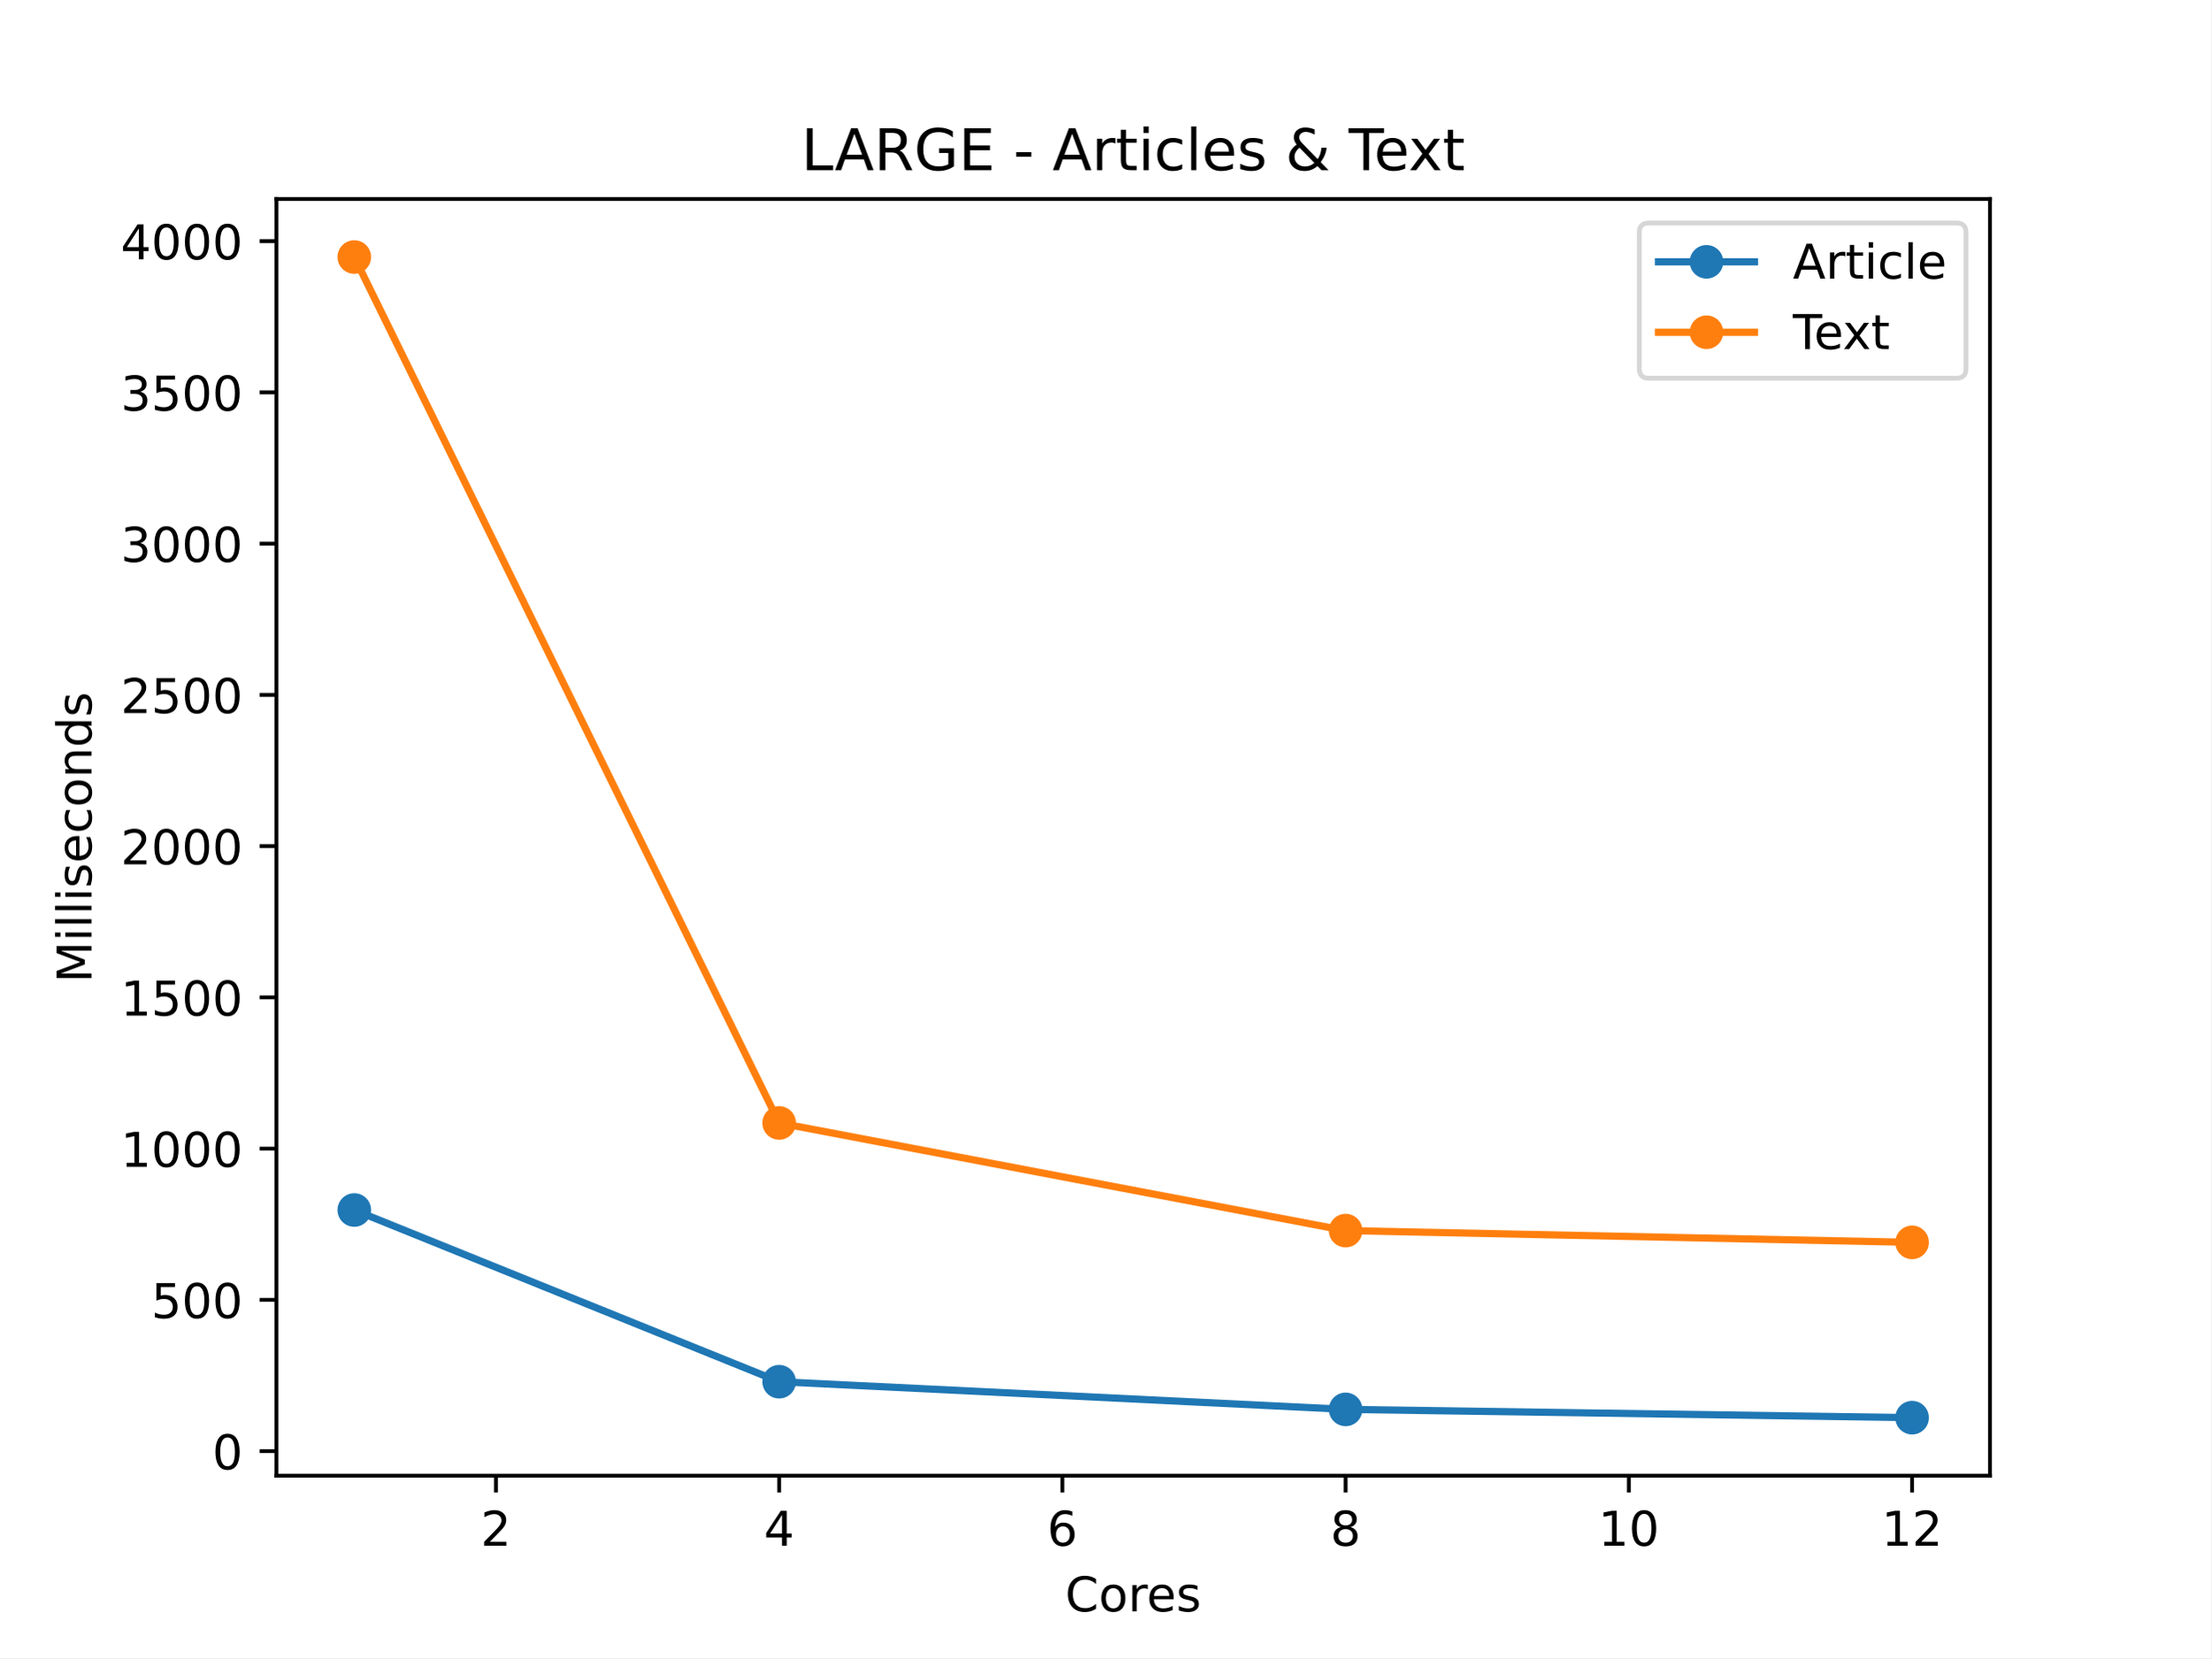
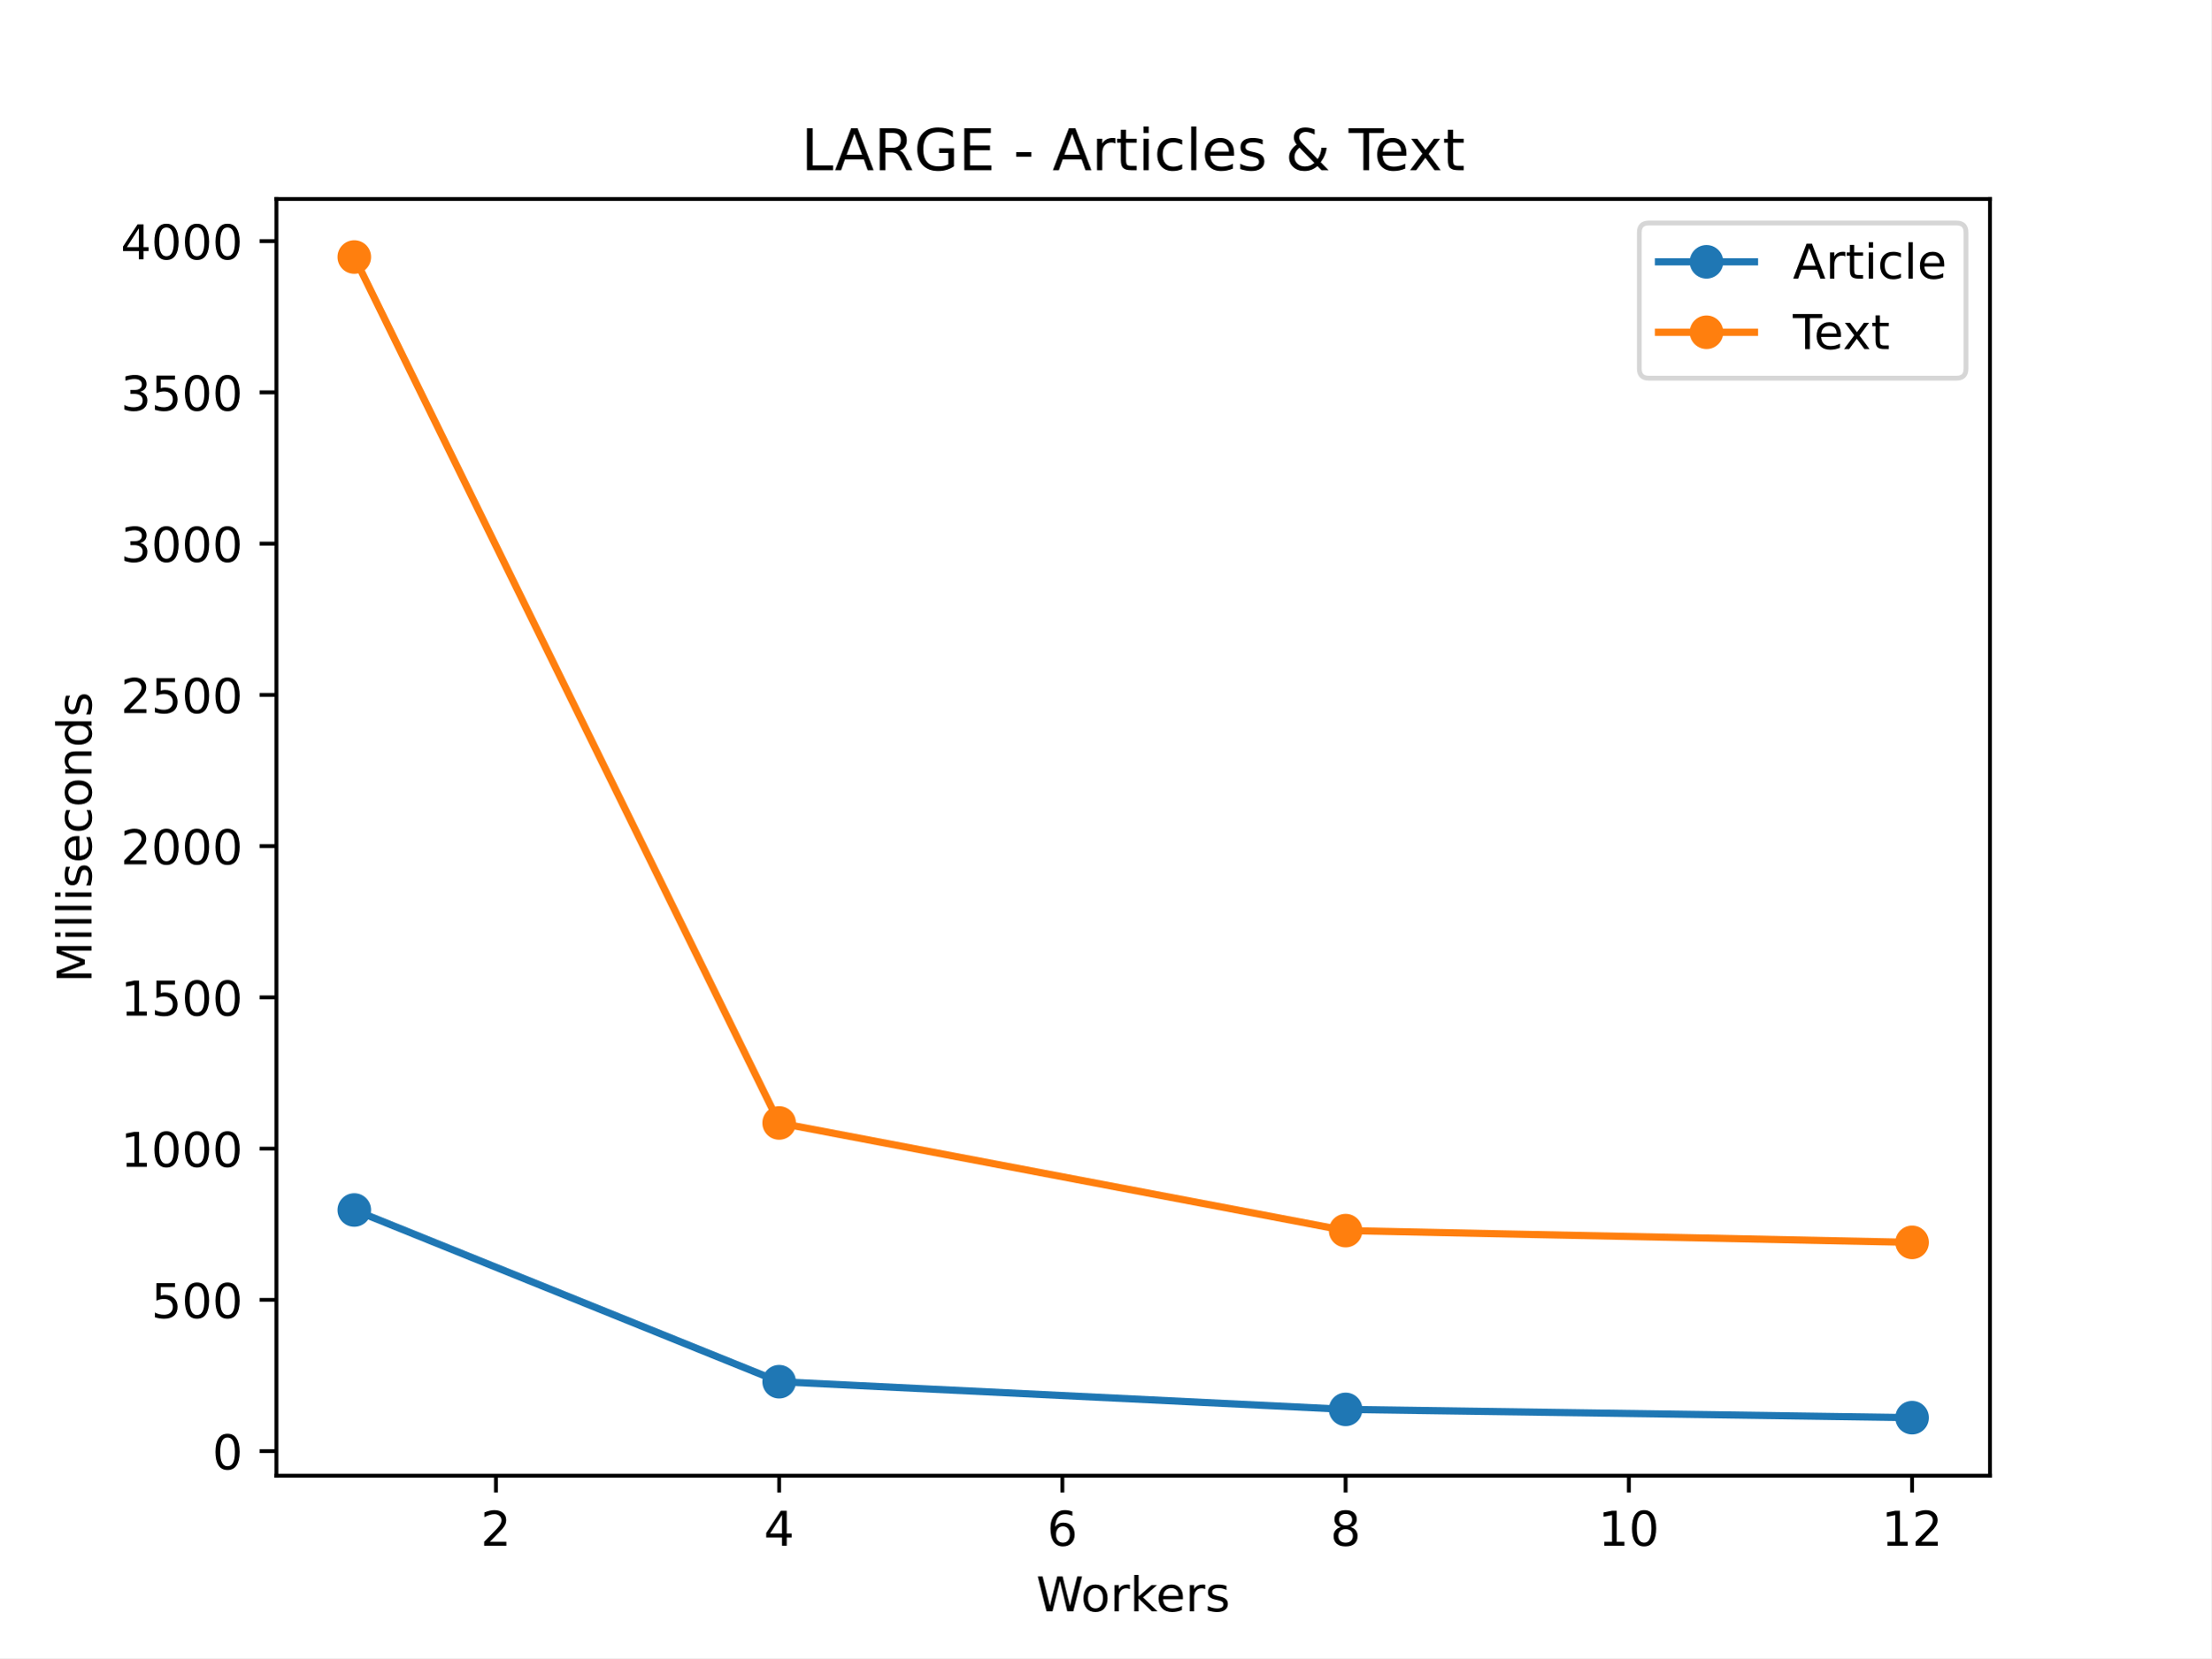
<svg xmlns="http://www.w3.org/2000/svg" xmlns:xlink="http://www.w3.org/1999/xlink" width="460.8pt" height="345.6pt" viewBox="0 0 460.8 345.6" version="1.1">
  <defs>
    <style type="text/css">*{stroke-linejoin: round; stroke-linecap: butt}</style>
  </defs>
  <g id="figure_1">
    <g id="patch_1">
      <path d="M 0 345.6  L 460.8 345.6  L 460.8 0  L 0 0  z " style="fill: #ffffff" />
    </g>
    <g id="axes_1">
      <g id="patch_2">
        <path d="M 57.6 307.584  L 414.72 307.584  L 414.72 41.472  L 57.6 41.472  z " style="fill: #ffffff" />
      </g>
      <g id="matplotlib.axis_1">
        <g id="xtick_1">
          <g id="line2d_1">
            <defs>
-               <path id="m7a5f3b6f02" d="M 0 0  L 0 3.5  " style="stroke: #000000; stroke-width: 0.8" />
+               <path id="ma1a92fdb44" d="M 0 0  L 0 3.5  " style="stroke: #000000; stroke-width: 0.8" />
            </defs>
            <g>
-               <use xlink:href="#m7a5f3b6f02" x="103.347" y="307.584" style="stroke: #000000; stroke-width: 0.8" />
+               <use xlink:href="#ma1a92fdb44" x="103.347" y="307.584" style="stroke: #000000; stroke-width: 0.8" />
            </g>
          </g>
          <g id="text_1">
            <g transform="translate(100.1655 322.1824) scale(0.1 -0.1)">
              <defs>
                <path id="DejaVuSans-32" d="M 1228 531  L 3431 531  L 3431 0  L 469 0  L 469 531  Q 828 903 1448 1529  Q 2069 2156 2228 2338  Q 2531 2678 2651 2914  Q 2772 3150 2772 3378  Q 2772 3750 2511 3984  Q 2250 4219 1831 4219  Q 1534 4219 1204 4116  Q 875 4013 500 3803  L 500 4441  Q 881 4594 1212 4672  Q 1544 4750 1819 4750  Q 2544 4750 2975 4387  Q 3406 4025 3406 3419  Q 3406 3131 3298 2873  Q 3191 2616 2906 2266  Q 2828 2175 2409 1742  Q 1991 1309 1228 531  z " transform="scale(0.015625)" />
              </defs>
              <use xlink:href="#DejaVuSans-32" />
            </g>
          </g>
        </g>
        <g id="xtick_2">
          <g id="line2d_2">
            <g>
-               <use xlink:href="#m7a5f3b6f02" x="162.375" y="307.584" style="stroke: #000000; stroke-width: 0.8" />
+               <use xlink:href="#ma1a92fdb44" x="162.375" y="307.584" style="stroke: #000000; stroke-width: 0.8" />
            </g>
          </g>
          <g id="text_2">
            <g transform="translate(159.1936 322.1824) scale(0.1 -0.1)">
              <defs>
                <path id="DejaVuSans-34" d="M 2419 4116  L 825 1625  L 2419 1625  L 2419 4116  z M 2253 4666  L 3047 4666  L 3047 1625  L 3713 1625  L 3713 1100  L 3047 1100  L 3047 0  L 2419 0  L 2419 1100  L 313 1100  L 313 1709  L 2253 4666  z " transform="scale(0.015625)" />
              </defs>
              <use xlink:href="#DejaVuSans-34" />
            </g>
          </g>
        </g>
        <g id="xtick_3">
          <g id="line2d_3">
            <g>
-               <use xlink:href="#m7a5f3b6f02" x="221.403" y="307.584" style="stroke: #000000; stroke-width: 0.8" />
+               <use xlink:href="#ma1a92fdb44" x="221.403" y="307.584" style="stroke: #000000; stroke-width: 0.8" />
            </g>
          </g>
          <g id="text_3">
            <g transform="translate(218.2217 322.1824) scale(0.1 -0.1)">
              <defs>
                <path id="DejaVuSans-36" d="M 2113 2584  Q 1688 2584 1439 2293  Q 1191 2003 1191 1497  Q 1191 994 1439 701  Q 1688 409 2113 409  Q 2538 409 2786 701  Q 3034 994 3034 1497  Q 3034 2003 2786 2293  Q 2538 2584 2113 2584  z M 3366 4563  L 3366 3988  Q 3128 4100 2886 4159  Q 2644 4219 2406 4219  Q 1781 4219 1451 3797  Q 1122 3375 1075 2522  Q 1259 2794 1537 2939  Q 1816 3084 2150 3084  Q 2853 3084 3261 2657  Q 3669 2231 3669 1497  Q 3669 778 3244 343  Q 2819 -91 2113 -91  Q 1303 -91 875 529  Q 447 1150 447 2328  Q 447 3434 972 4092  Q 1497 4750 2381 4750  Q 2619 4750 2861 4703  Q 3103 4656 3366 4563  z " transform="scale(0.015625)" />
              </defs>
              <use xlink:href="#DejaVuSans-36" />
            </g>
          </g>
        </g>
        <g id="xtick_4">
          <g id="line2d_4">
            <g>
-               <use xlink:href="#m7a5f3b6f02" x="280.431" y="307.584" style="stroke: #000000; stroke-width: 0.8" />
+               <use xlink:href="#ma1a92fdb44" x="280.431" y="307.584" style="stroke: #000000; stroke-width: 0.8" />
            </g>
          </g>
          <g id="text_4">
            <g transform="translate(277.2498 322.1824) scale(0.1 -0.1)">
              <defs>
                <path id="DejaVuSans-38" d="M 2034 2216  Q 1584 2216 1326 1975  Q 1069 1734 1069 1313  Q 1069 891 1326 650  Q 1584 409 2034 409  Q 2484 409 2743 651  Q 3003 894 3003 1313  Q 3003 1734 2745 1975  Q 2488 2216 2034 2216  z M 1403 2484  Q 997 2584 770 2862  Q 544 3141 544 3541  Q 544 4100 942 4425  Q 1341 4750 2034 4750  Q 2731 4750 3128 4425  Q 3525 4100 3525 3541  Q 3525 3141 3298 2862  Q 3072 2584 2669 2484  Q 3125 2378 3379 2068  Q 3634 1759 3634 1313  Q 3634 634 3220 271  Q 2806 -91 2034 -91  Q 1263 -91 848 271  Q 434 634 434 1313  Q 434 1759 690 2068  Q 947 2378 1403 2484  z M 1172 3481  Q 1172 3119 1398 2916  Q 1625 2713 2034 2713  Q 2441 2713 2670 2916  Q 2900 3119 2900 3481  Q 2900 3844 2670 4047  Q 2441 4250 2034 4250  Q 1625 4250 1398 4047  Q 1172 3844 1172 3481  z " transform="scale(0.015625)" />
              </defs>
              <use xlink:href="#DejaVuSans-38" />
            </g>
          </g>
        </g>
        <g id="xtick_5">
          <g id="line2d_5">
            <g>
-               <use xlink:href="#m7a5f3b6f02" x="339.459" y="307.584" style="stroke: #000000; stroke-width: 0.8" />
+               <use xlink:href="#ma1a92fdb44" x="339.459" y="307.584" style="stroke: #000000; stroke-width: 0.8" />
            </g>
          </g>
          <g id="text_5">
            <g transform="translate(333.0967 322.1824) scale(0.1 -0.1)">
              <defs>
                <path id="DejaVuSans-31" d="M 794 531  L 1825 531  L 1825 4091  L 703 3866  L 703 4441  L 1819 4666  L 2450 4666  L 2450 531  L 3481 531  L 3481 0  L 794 0  L 794 531  z " transform="scale(0.015625)" />
                <path id="DejaVuSans-30" d="M 2034 4250  Q 1547 4250 1301 3770  Q 1056 3291 1056 2328  Q 1056 1369 1301 889  Q 1547 409 2034 409  Q 2525 409 2770 889  Q 3016 1369 3016 2328  Q 3016 3291 2770 3770  Q 2525 4250 2034 4250  z M 2034 4750  Q 2819 4750 3233 4129  Q 3647 3509 3647 2328  Q 3647 1150 3233 529  Q 2819 -91 2034 -91  Q 1250 -91 836 529  Q 422 1150 422 2328  Q 422 3509 836 4129  Q 1250 4750 2034 4750  z " transform="scale(0.015625)" />
              </defs>
              <use xlink:href="#DejaVuSans-31" />
              <use xlink:href="#DejaVuSans-30" x="63.623" />
            </g>
          </g>
        </g>
        <g id="xtick_6">
          <g id="line2d_6">
            <g>
-               <use xlink:href="#m7a5f3b6f02" x="398.487" y="307.584" style="stroke: #000000; stroke-width: 0.8" />
+               <use xlink:href="#ma1a92fdb44" x="398.487" y="307.584" style="stroke: #000000; stroke-width: 0.8" />
            </g>
          </g>
          <g id="text_6">
            <g transform="translate(392.1248 322.1824) scale(0.1 -0.1)">
              <use xlink:href="#DejaVuSans-31" />
              <use xlink:href="#DejaVuSans-32" x="63.623" />
            </g>
          </g>
        </g>
        <g id="text_7">
-           <g transform="translate(221.985 335.8606) scale(0.1 -0.1)">
+           <g transform="translate(215.9444 335.8606) scale(0.1 -0.1)">
            <defs>
-               <path id="DejaVuSans-43" d="M 4122 4306  L 4122 3641  Q 3803 3938 3442 4084  Q 3081 4231 2675 4231  Q 1875 4231 1450 3742  Q 1025 3253 1025 2328  Q 1025 1406 1450 917  Q 1875 428 2675 428  Q 3081 428 3442 575  Q 3803 722 4122 1019  L 4122 359  Q 3791 134 3420 21  Q 3050 -91 2638 -91  Q 1578 -91 968 557  Q 359 1206 359 2328  Q 359 3453 968 4101  Q 1578 4750 2638 4750  Q 3056 4750 3426 4639  Q 3797 4528 4122 4306  z " transform="scale(0.015625)" />
+               <path id="DejaVuSans-57" d="M 213 4666  L 850 4666  L 1831 722  L 2809 4666  L 3519 4666  L 4500 722  L 5478 4666  L 6119 4666  L 4947 0  L 4153 0  L 3169 4050  L 2175 0  L 1381 0  L 213 4666  z " transform="scale(0.015625)" />
              <path id="DejaVuSans-6f" d="M 1959 3097  Q 1497 3097 1228 2736  Q 959 2375 959 1747  Q 959 1119 1226 758  Q 1494 397 1959 397  Q 2419 397 2687 759  Q 2956 1122 2956 1747  Q 2956 2369 2687 2733  Q 2419 3097 1959 3097  z M 1959 3584  Q 2709 3584 3137 3096  Q 3566 2609 3566 1747  Q 3566 888 3137 398  Q 2709 -91 1959 -91  Q 1206 -91 779 398  Q 353 888 353 1747  Q 353 2609 779 3096  Q 1206 3584 1959 3584  z " transform="scale(0.015625)" />
              <path id="DejaVuSans-72" d="M 2631 2963  Q 2534 3019 2420 3045  Q 2306 3072 2169 3072  Q 1681 3072 1420 2755  Q 1159 2438 1159 1844  L 1159 0  L 581 0  L 581 3500  L 1159 3500  L 1159 2956  Q 1341 3275 1631 3429  Q 1922 3584 2338 3584  Q 2397 3584 2469 3576  Q 2541 3569 2628 3553  L 2631 2963  z " transform="scale(0.015625)" />
+               <path id="DejaVuSans-6b" d="M 581 4863  L 1159 4863  L 1159 1991  L 2875 3500  L 3609 3500  L 1753 1863  L 3688 0  L 2938 0  L 1159 1709  L 1159 0  L 581 0  L 581 4863  z " transform="scale(0.015625)" />
              <path id="DejaVuSans-65" d="M 3597 1894  L 3597 1613  L 953 1613  Q 991 1019 1311 708  Q 1631 397 2203 397  Q 2534 397 2845 478  Q 3156 559 3463 722  L 3463 178  Q 3153 47 2828 -22  Q 2503 -91 2169 -91  Q 1331 -91 842 396  Q 353 884 353 1716  Q 353 2575 817 3079  Q 1281 3584 2069 3584  Q 2775 3584 3186 3129  Q 3597 2675 3597 1894  z M 3022 2063  Q 3016 2534 2758 2815  Q 2500 3097 2075 3097  Q 1594 3097 1305 2825  Q 1016 2553 972 2059  L 3022 2063  z " transform="scale(0.015625)" />
              <path id="DejaVuSans-73" d="M 2834 3397  L 2834 2853  Q 2591 2978 2328 3040  Q 2066 3103 1784 3103  Q 1356 3103 1142 2972  Q 928 2841 928 2578  Q 928 2378 1081 2264  Q 1234 2150 1697 2047  L 1894 2003  Q 2506 1872 2764 1633  Q 3022 1394 3022 966  Q 3022 478 2636 193  Q 2250 -91 1575 -91  Q 1294 -91 989 -36  Q 684 19 347 128  L 347 722  Q 666 556 975 473  Q 1284 391 1588 391  Q 1994 391 2212 530  Q 2431 669 2431 922  Q 2431 1156 2273 1281  Q 2116 1406 1581 1522  L 1381 1569  Q 847 1681 609 1914  Q 372 2147 372 2553  Q 372 3047 722 3315  Q 1072 3584 1716 3584  Q 2034 3584 2315 3537  Q 2597 3491 2834 3397  z " transform="scale(0.015625)" />
            </defs>
-             <use xlink:href="#DejaVuSans-43" />
-             <use xlink:href="#DejaVuSans-6f" x="69.824" />
-             <use xlink:href="#DejaVuSans-72" x="131.006" />
-             <use xlink:href="#DejaVuSans-65" x="169.869" />
-             <use xlink:href="#DejaVuSans-73" x="231.393" />
+             <use xlink:href="#DejaVuSans-57" />
+             <use xlink:href="#DejaVuSans-6f" x="93.002" />
+             <use xlink:href="#DejaVuSans-72" x="154.184" />
+             <use xlink:href="#DejaVuSans-6b" x="195.297" />
+             <use xlink:href="#DejaVuSans-65" x="249.582" />
+             <use xlink:href="#DejaVuSans-72" x="311.105" />
+             <use xlink:href="#DejaVuSans-73" x="352.219" />
          </g>
        </g>
      </g>
      <g id="matplotlib.axis_2">
        <g id="ytick_1">
          <g id="line2d_7">
            <defs>
-               <path id="mc2d689f8b4" d="M 0 0  L -3.5 0  " style="stroke: #000000; stroke-width: 0.8" />
+               <path id="m1e7b67ef98" d="M 0 0  L -3.5 0  " style="stroke: #000000; stroke-width: 0.8" />
            </defs>
            <g>
-               <use xlink:href="#mc2d689f8b4" x="57.6" y="302.463" style="stroke: #000000; stroke-width: 0.8" />
+               <use xlink:href="#m1e7b67ef98" x="57.6" y="302.463" style="stroke: #000000; stroke-width: 0.8" />
            </g>
          </g>
          <g id="text_8">
            <g transform="translate(44.2375 306.2624) scale(0.1 -0.1)">
              <use xlink:href="#DejaVuSans-30" />
            </g>
          </g>
        </g>
        <g id="ytick_2">
          <g id="line2d_8">
            <g>
-               <use xlink:href="#mc2d689f8b4" x="57.6" y="270.936" style="stroke: #000000; stroke-width: 0.8" />
+               <use xlink:href="#m1e7b67ef98" x="57.6" y="270.936" style="stroke: #000000; stroke-width: 0.8" />
            </g>
          </g>
          <g id="text_9">
            <g transform="translate(31.5125 274.7354) scale(0.1 -0.1)">
              <defs>
                <path id="DejaVuSans-35" d="M 691 4666  L 3169 4666  L 3169 4134  L 1269 4134  L 1269 2991  Q 1406 3038 1543 3061  Q 1681 3084 1819 3084  Q 2600 3084 3056 2656  Q 3513 2228 3513 1497  Q 3513 744 3044 326  Q 2575 -91 1722 -91  Q 1428 -91 1123 -41  Q 819 9 494 109  L 494 744  Q 775 591 1075 516  Q 1375 441 1709 441  Q 2250 441 2565 725  Q 2881 1009 2881 1497  Q 2881 1984 2565 2268  Q 2250 2553 1709 2553  Q 1456 2553 1204 2497  Q 953 2441 691 2322  L 691 4666  z " transform="scale(0.015625)" />
              </defs>
              <use xlink:href="#DejaVuSans-35" />
              <use xlink:href="#DejaVuSans-30" x="63.623" />
              <use xlink:href="#DejaVuSans-30" x="127.246" />
            </g>
          </g>
        </g>
        <g id="ytick_3">
          <g id="line2d_9">
            <g>
-               <use xlink:href="#mc2d689f8b4" x="57.6" y="239.409" style="stroke: #000000; stroke-width: 0.8" />
+               <use xlink:href="#m1e7b67ef98" x="57.6" y="239.409" style="stroke: #000000; stroke-width: 0.8" />
            </g>
          </g>
          <g id="text_10">
            <g transform="translate(25.15 243.2084) scale(0.1 -0.1)">
              <use xlink:href="#DejaVuSans-31" />
              <use xlink:href="#DejaVuSans-30" x="63.623" />
              <use xlink:href="#DejaVuSans-30" x="127.246" />
              <use xlink:href="#DejaVuSans-30" x="190.869" />
            </g>
          </g>
        </g>
        <g id="ytick_4">
          <g id="line2d_10">
            <g>
-               <use xlink:href="#mc2d689f8b4" x="57.6" y="207.882" style="stroke: #000000; stroke-width: 0.8" />
+               <use xlink:href="#m1e7b67ef98" x="57.6" y="207.882" style="stroke: #000000; stroke-width: 0.8" />
            </g>
          </g>
          <g id="text_11">
            <g transform="translate(25.15 211.6813) scale(0.1 -0.1)">
              <use xlink:href="#DejaVuSans-31" />
              <use xlink:href="#DejaVuSans-35" x="63.623" />
              <use xlink:href="#DejaVuSans-30" x="127.246" />
              <use xlink:href="#DejaVuSans-30" x="190.869" />
            </g>
          </g>
        </g>
        <g id="ytick_5">
          <g id="line2d_11">
            <g>
-               <use xlink:href="#mc2d689f8b4" x="57.6" y="176.355" style="stroke: #000000; stroke-width: 0.8" />
+               <use xlink:href="#m1e7b67ef98" x="57.6" y="176.355" style="stroke: #000000; stroke-width: 0.8" />
            </g>
          </g>
          <g id="text_12">
            <g transform="translate(25.15 180.1543) scale(0.1 -0.1)">
              <use xlink:href="#DejaVuSans-32" />
              <use xlink:href="#DejaVuSans-30" x="63.623" />
              <use xlink:href="#DejaVuSans-30" x="127.246" />
              <use xlink:href="#DejaVuSans-30" x="190.869" />
            </g>
          </g>
        </g>
        <g id="ytick_6">
          <g id="line2d_12">
            <g>
-               <use xlink:href="#mc2d689f8b4" x="57.6" y="144.828" style="stroke: #000000; stroke-width: 0.8" />
+               <use xlink:href="#m1e7b67ef98" x="57.6" y="144.828" style="stroke: #000000; stroke-width: 0.8" />
            </g>
          </g>
          <g id="text_13">
            <g transform="translate(25.15 148.6273) scale(0.1 -0.1)">
              <use xlink:href="#DejaVuSans-32" />
              <use xlink:href="#DejaVuSans-35" x="63.623" />
              <use xlink:href="#DejaVuSans-30" x="127.246" />
              <use xlink:href="#DejaVuSans-30" x="190.869" />
            </g>
          </g>
        </g>
        <g id="ytick_7">
          <g id="line2d_13">
            <g>
-               <use xlink:href="#mc2d689f8b4" x="57.6" y="113.301" style="stroke: #000000; stroke-width: 0.8" />
+               <use xlink:href="#m1e7b67ef98" x="57.6" y="113.301" style="stroke: #000000; stroke-width: 0.8" />
            </g>
          </g>
          <g id="text_14">
            <g transform="translate(25.15 117.1003) scale(0.1 -0.1)">
              <defs>
                <path id="DejaVuSans-33" d="M 2597 2516  Q 3050 2419 3304 2112  Q 3559 1806 3559 1356  Q 3559 666 3084 287  Q 2609 -91 1734 -91  Q 1441 -91 1130 -33  Q 819 25 488 141  L 488 750  Q 750 597 1062 519  Q 1375 441 1716 441  Q 2309 441 2620 675  Q 2931 909 2931 1356  Q 2931 1769 2642 2001  Q 2353 2234 1838 2234  L 1294 2234  L 1294 2753  L 1863 2753  Q 2328 2753 2575 2939  Q 2822 3125 2822 3475  Q 2822 3834 2567 4026  Q 2313 4219 1838 4219  Q 1578 4219 1281 4162  Q 984 4106 628 3988  L 628 4550  Q 988 4650 1302 4700  Q 1616 4750 1894 4750  Q 2613 4750 3031 4423  Q 3450 4097 3450 3541  Q 3450 3153 3228 2886  Q 3006 2619 2597 2516  z " transform="scale(0.015625)" />
              </defs>
              <use xlink:href="#DejaVuSans-33" />
              <use xlink:href="#DejaVuSans-30" x="63.623" />
              <use xlink:href="#DejaVuSans-30" x="127.246" />
              <use xlink:href="#DejaVuSans-30" x="190.869" />
            </g>
          </g>
        </g>
        <g id="ytick_8">
          <g id="line2d_14">
            <g>
-               <use xlink:href="#mc2d689f8b4" x="57.6" y="81.774" style="stroke: #000000; stroke-width: 0.8" />
+               <use xlink:href="#m1e7b67ef98" x="57.6" y="81.774" style="stroke: #000000; stroke-width: 0.8" />
            </g>
          </g>
          <g id="text_15">
            <g transform="translate(25.15 85.57331) scale(0.1 -0.1)">
              <use xlink:href="#DejaVuSans-33" />
              <use xlink:href="#DejaVuSans-35" x="63.623" />
              <use xlink:href="#DejaVuSans-30" x="127.246" />
              <use xlink:href="#DejaVuSans-30" x="190.869" />
            </g>
          </g>
        </g>
        <g id="ytick_9">
          <g id="line2d_15">
            <g>
-               <use xlink:href="#mc2d689f8b4" x="57.6" y="50.247" style="stroke: #000000; stroke-width: 0.8" />
+               <use xlink:href="#m1e7b67ef98" x="57.6" y="50.247" style="stroke: #000000; stroke-width: 0.8" />
            </g>
          </g>
          <g id="text_16">
            <g transform="translate(25.15 54.0463) scale(0.1 -0.1)">
              <use xlink:href="#DejaVuSans-34" />
              <use xlink:href="#DejaVuSans-30" x="63.623" />
              <use xlink:href="#DejaVuSans-30" x="127.246" />
              <use xlink:href="#DejaVuSans-30" x="190.869" />
            </g>
          </g>
        </g>
        <g id="text_17">
          <g transform="translate(19.07031 204.8358) rotate(-90) scale(0.1 -0.1)">
            <defs>
              <path id="DejaVuSans-4d" d="M 628 4666  L 1569 4666  L 2759 1491  L 3956 4666  L 4897 4666  L 4897 0  L 4281 0  L 4281 4097  L 3078 897  L 2444 897  L 1241 4097  L 1241 0  L 628 0  L 628 4666  z " transform="scale(0.015625)" />
              <path id="DejaVuSans-69" d="M 603 3500  L 1178 3500  L 1178 0  L 603 0  L 603 3500  z M 603 4863  L 1178 4863  L 1178 4134  L 603 4134  L 603 4863  z " transform="scale(0.015625)" />
              <path id="DejaVuSans-6c" d="M 603 4863  L 1178 4863  L 1178 0  L 603 0  L 603 4863  z " transform="scale(0.015625)" />
              <path id="DejaVuSans-63" d="M 3122 3366  L 3122 2828  Q 2878 2963 2633 3030  Q 2388 3097 2138 3097  Q 1578 3097 1268 2742  Q 959 2388 959 1747  Q 959 1106 1268 751  Q 1578 397 2138 397  Q 2388 397 2633 464  Q 2878 531 3122 666  L 3122 134  Q 2881 22 2623 -34  Q 2366 -91 2075 -91  Q 1284 -91 818 406  Q 353 903 353 1747  Q 353 2603 823 3093  Q 1294 3584 2113 3584  Q 2378 3584 2631 3529  Q 2884 3475 3122 3366  z " transform="scale(0.015625)" />
              <path id="DejaVuSans-6e" d="M 3513 2113  L 3513 0  L 2938 0  L 2938 2094  Q 2938 2591 2744 2837  Q 2550 3084 2163 3084  Q 1697 3084 1428 2787  Q 1159 2491 1159 1978  L 1159 0  L 581 0  L 581 3500  L 1159 3500  L 1159 2956  Q 1366 3272 1645 3428  Q 1925 3584 2291 3584  Q 2894 3584 3203 3211  Q 3513 2838 3513 2113  z " transform="scale(0.015625)" />
              <path id="DejaVuSans-64" d="M 2906 2969  L 2906 4863  L 3481 4863  L 3481 0  L 2906 0  L 2906 525  Q 2725 213 2448 61  Q 2172 -91 1784 -91  Q 1150 -91 751 415  Q 353 922 353 1747  Q 353 2572 751 3078  Q 1150 3584 1784 3584  Q 2172 3584 2448 3432  Q 2725 3281 2906 2969  z M 947 1747  Q 947 1113 1208 752  Q 1469 391 1925 391  Q 2381 391 2643 752  Q 2906 1113 2906 1747  Q 2906 2381 2643 2742  Q 2381 3103 1925 3103  Q 1469 3103 1208 2742  Q 947 2381 947 1747  z " transform="scale(0.015625)" />
            </defs>
            <use xlink:href="#DejaVuSans-4d" />
            <use xlink:href="#DejaVuSans-69" x="86.279" />
            <use xlink:href="#DejaVuSans-6c" x="114.062" />
            <use xlink:href="#DejaVuSans-6c" x="141.846" />
            <use xlink:href="#DejaVuSans-69" x="169.629" />
            <use xlink:href="#DejaVuSans-73" x="197.412" />
            <use xlink:href="#DejaVuSans-65" x="249.512" />
            <use xlink:href="#DejaVuSans-63" x="311.035" />
            <use xlink:href="#DejaVuSans-6f" x="366.016" />
            <use xlink:href="#DejaVuSans-6e" x="427.197" />
            <use xlink:href="#DejaVuSans-64" x="490.576" />
            <use xlink:href="#DejaVuSans-73" x="554.053" />
          </g>
        </g>
      </g>
      <g id="line2d_16">
-         <path d="M 73.833 252.205  L 162.375 287.991  L 280.431 293.763  L 398.487 295.488  " clip-path="url(#p5e842ed926)" style="fill: none; stroke: #1f77b4; stroke-width: 1.5; stroke-linecap: square" />
+         <path d="M 73.833 252.205  L 162.375 287.991  L 280.431 293.763  L 398.487 295.488  " clip-path="url(#p64b57333a2)" style="fill: none; stroke: #1f77b4; stroke-width: 1.5; stroke-linecap: square" />
        <defs>
-           <path id="mf3c3d15186" d="M 0 3  C 0.796 3 1.559 2.684 2.121 2.121  C 2.684 1.559 3 0.796 3 0  C 3 -0.796 2.684 -1.559 2.121 -2.121  C 1.559 -2.684 0.796 -3 0 -3  C -0.796 -3 -1.559 -2.684 -2.121 -2.121  C -2.684 -1.559 -3 -0.796 -3 0  C -3 0.796 -2.684 1.559 -2.121 2.121  C -1.559 2.684 -0.796 3 0 3  z " style="stroke: #1f77b4" />
+           <path id="m2ca82e31da" d="M 0 3  C 0.796 3 1.559 2.684 2.121 2.121  C 2.684 1.559 3 0.796 3 0  C 3 -0.796 2.684 -1.559 2.121 -2.121  C 1.559 -2.684 0.796 -3 0 -3  C -0.796 -3 -1.559 -2.684 -2.121 -2.121  C -2.684 -1.559 -3 -0.796 -3 0  C -3 0.796 -2.684 1.559 -2.121 2.121  C -1.559 2.684 -0.796 3 0 3  z " style="stroke: #1f77b4" />
        </defs>
-         <g clip-path="url(#p5e842ed926)">
-           <use xlink:href="#mf3c3d15186" x="73.833" y="252.205" style="fill: #1f77b4; stroke: #1f77b4" />
-           <use xlink:href="#mf3c3d15186" x="162.375" y="287.991" style="fill: #1f77b4; stroke: #1f77b4" />
-           <use xlink:href="#mf3c3d15186" x="280.431" y="293.763" style="fill: #1f77b4; stroke: #1f77b4" />
-           <use xlink:href="#mf3c3d15186" x="398.487" y="295.488" style="fill: #1f77b4; stroke: #1f77b4" />
+         <g clip-path="url(#p64b57333a2)">
+           <use xlink:href="#m2ca82e31da" x="73.833" y="252.205" style="fill: #1f77b4; stroke: #1f77b4" />
+           <use xlink:href="#m2ca82e31da" x="162.375" y="287.991" style="fill: #1f77b4; stroke: #1f77b4" />
+           <use xlink:href="#m2ca82e31da" x="280.431" y="293.763" style="fill: #1f77b4; stroke: #1f77b4" />
+           <use xlink:href="#m2ca82e31da" x="398.487" y="295.488" style="fill: #1f77b4; stroke: #1f77b4" />
        </g>
      </g>
      <g id="line2d_17">
-         <path d="M 73.833 53.568  L 162.375 234.06  L 280.431 256.498  L 398.487 258.952  " clip-path="url(#p5e842ed926)" style="fill: none; stroke: #ff7f0e; stroke-width: 1.5; stroke-linecap: square" />
+         <path d="M 73.833 53.568  L 162.375 234.06  L 280.431 256.498  L 398.487 258.952  " clip-path="url(#p64b57333a2)" style="fill: none; stroke: #ff7f0e; stroke-width: 1.5; stroke-linecap: square" />
        <defs>
-           <path id="mca8b6f897f" d="M 0 3  C 0.796 3 1.559 2.684 2.121 2.121  C 2.684 1.559 3 0.796 3 0  C 3 -0.796 2.684 -1.559 2.121 -2.121  C 1.559 -2.684 0.796 -3 0 -3  C -0.796 -3 -1.559 -2.684 -2.121 -2.121  C -2.684 -1.559 -3 -0.796 -3 0  C -3 0.796 -2.684 1.559 -2.121 2.121  C -1.559 2.684 -0.796 3 0 3  z " style="stroke: #ff7f0e" />
+           <path id="m387f03eb4d" d="M 0 3  C 0.796 3 1.559 2.684 2.121 2.121  C 2.684 1.559 3 0.796 3 0  C 3 -0.796 2.684 -1.559 2.121 -2.121  C 1.559 -2.684 0.796 -3 0 -3  C -0.796 -3 -1.559 -2.684 -2.121 -2.121  C -2.684 -1.559 -3 -0.796 -3 0  C -3 0.796 -2.684 1.559 -2.121 2.121  C -1.559 2.684 -0.796 3 0 3  z " style="stroke: #ff7f0e" />
        </defs>
-         <g clip-path="url(#p5e842ed926)">
-           <use xlink:href="#mca8b6f897f" x="73.833" y="53.568" style="fill: #ff7f0e; stroke: #ff7f0e" />
-           <use xlink:href="#mca8b6f897f" x="162.375" y="234.06" style="fill: #ff7f0e; stroke: #ff7f0e" />
-           <use xlink:href="#mca8b6f897f" x="280.431" y="256.498" style="fill: #ff7f0e; stroke: #ff7f0e" />
-           <use xlink:href="#mca8b6f897f" x="398.487" y="258.952" style="fill: #ff7f0e; stroke: #ff7f0e" />
+         <g clip-path="url(#p64b57333a2)">
+           <use xlink:href="#m387f03eb4d" x="73.833" y="53.568" style="fill: #ff7f0e; stroke: #ff7f0e" />
+           <use xlink:href="#m387f03eb4d" x="162.375" y="234.06" style="fill: #ff7f0e; stroke: #ff7f0e" />
+           <use xlink:href="#m387f03eb4d" x="280.431" y="256.498" style="fill: #ff7f0e; stroke: #ff7f0e" />
+           <use xlink:href="#m387f03eb4d" x="398.487" y="258.952" style="fill: #ff7f0e; stroke: #ff7f0e" />
        </g>
      </g>
      <g id="patch_3">
        <path d="M 57.6 307.584  L 57.6 41.472  " style="fill: none; stroke: #000000; stroke-width: 0.8; stroke-linejoin: miter; stroke-linecap: square" />
      </g>
      <g id="patch_4">
        <path d="M 414.72 307.584  L 414.72 41.472  " style="fill: none; stroke: #000000; stroke-width: 0.8; stroke-linejoin: miter; stroke-linecap: square" />
      </g>
      <g id="patch_5">
        <path d="M 57.6 307.584  L 414.72 307.584  " style="fill: none; stroke: #000000; stroke-width: 0.8; stroke-linejoin: miter; stroke-linecap: square" />
      </g>
      <g id="patch_6">
        <path d="M 57.6 41.472  L 414.72 41.472  " style="fill: none; stroke: #000000; stroke-width: 0.8; stroke-linejoin: miter; stroke-linecap: square" />
      </g>
      <g id="text_18">
        <g transform="translate(166.9884 35.472) scale(0.12 -0.12)">
          <defs>
            <path id="DejaVuSans-4c" d="M 628 4666  L 1259 4666  L 1259 531  L 3531 531  L 3531 0  L 628 0  L 628 4666  z " transform="scale(0.015625)" />
            <path id="DejaVuSans-41" d="M 2188 4044  L 1331 1722  L 3047 1722  L 2188 4044  z M 1831 4666  L 2547 4666  L 4325 0  L 3669 0  L 3244 1197  L 1141 1197  L 716 0  L 50 0  L 1831 4666  z " transform="scale(0.015625)" />
            <path id="DejaVuSans-52" d="M 2841 2188  Q 3044 2119 3236 1894  Q 3428 1669 3622 1275  L 4263 0  L 3584 0  L 2988 1197  Q 2756 1666 2539 1819  Q 2322 1972 1947 1972  L 1259 1972  L 1259 0  L 628 0  L 628 4666  L 2053 4666  Q 2853 4666 3247 4331  Q 3641 3997 3641 3322  Q 3641 2881 3436 2590  Q 3231 2300 2841 2188  z M 1259 4147  L 1259 2491  L 2053 2491  Q 2509 2491 2742 2702  Q 2975 2913 2975 3322  Q 2975 3731 2742 3939  Q 2509 4147 2053 4147  L 1259 4147  z " transform="scale(0.015625)" />
            <path id="DejaVuSans-47" d="M 3809 666  L 3809 1919  L 2778 1919  L 2778 2438  L 4434 2438  L 4434 434  Q 4069 175 3628 42  Q 3188 -91 2688 -91  Q 1594 -91 976 548  Q 359 1188 359 2328  Q 359 3472 976 4111  Q 1594 4750 2688 4750  Q 3144 4750 3555 4637  Q 3966 4525 4313 4306  L 4313 3634  Q 3963 3931 3569 4081  Q 3175 4231 2741 4231  Q 1884 4231 1454 3753  Q 1025 3275 1025 2328  Q 1025 1384 1454 906  Q 1884 428 2741 428  Q 3075 428 3337 486  Q 3600 544 3809 666  z " transform="scale(0.015625)" />
            <path id="DejaVuSans-45" d="M 628 4666  L 3578 4666  L 3578 4134  L 1259 4134  L 1259 2753  L 3481 2753  L 3481 2222  L 1259 2222  L 1259 531  L 3634 531  L 3634 0  L 628 0  L 628 4666  z " transform="scale(0.015625)" />
            <path id="DejaVuSans-20" transform="scale(0.015625)" />
            <path id="DejaVuSans-2d" d="M 313 2009  L 1997 2009  L 1997 1497  L 313 1497  L 313 2009  z " transform="scale(0.015625)" />
            <path id="DejaVuSans-74" d="M 1172 4494  L 1172 3500  L 2356 3500  L 2356 3053  L 1172 3053  L 1172 1153  Q 1172 725 1289 603  Q 1406 481 1766 481  L 2356 481  L 2356 0  L 1766 0  Q 1100 0 847 248  Q 594 497 594 1153  L 594 3053  L 172 3053  L 172 3500  L 594 3500  L 594 4494  L 1172 4494  z " transform="scale(0.015625)" />
            <path id="DejaVuSans-26" d="M 1556 2509  Q 1272 2256 1139 2004  Q 1006 1753 1006 1478  Q 1006 1022 1337 719  Q 1669 416 2169 416  Q 2466 416 2725 514  Q 2984 613 3213 813  L 1556 2509  z M 1997 2859  L 3584 1234  Q 3769 1513 3872 1830  Q 3975 2147 3994 2503  L 4575 2503  Q 4538 2091 4375 1687  Q 4213 1284 3922 891  L 4794 0  L 4006 0  L 3559 459  Q 3234 181 2878 45  Q 2522 -91 2113 -91  Q 1359 -91 881 339  Q 403 769 403 1441  Q 403 1841 612 2192  Q 822 2544 1241 2853  Q 1091 3050 1012 3245  Q 934 3441 934 3628  Q 934 4134 1281 4442  Q 1628 4750 2203 4750  Q 2463 4750 2720 4694  Q 2978 4638 3244 4525  L 3244 3956  Q 2972 4103 2725 4179  Q 2478 4256 2266 4256  Q 1938 4256 1733 4082  Q 1528 3909 1528 3634  Q 1528 3475 1620 3314  Q 1713 3153 1997 2859  z " transform="scale(0.015625)" />
            <path id="DejaVuSans-54" d="M -19 4666  L 3928 4666  L 3928 4134  L 2272 4134  L 2272 0  L 1638 0  L 1638 4134  L -19 4134  L -19 4666  z " transform="scale(0.015625)" />
            <path id="DejaVuSans-78" d="M 3513 3500  L 2247 1797  L 3578 0  L 2900 0  L 1881 1375  L 863 0  L 184 0  L 1544 1831  L 300 3500  L 978 3500  L 1906 2253  L 2834 3500  L 3513 3500  z " transform="scale(0.015625)" />
          </defs>
          <use xlink:href="#DejaVuSans-4c" />
          <use xlink:href="#DejaVuSans-41" x="57.963" />
          <use xlink:href="#DejaVuSans-52" x="126.371" />
          <use xlink:href="#DejaVuSans-47" x="195.854" />
          <use xlink:href="#DejaVuSans-45" x="273.344" />
          <use xlink:href="#DejaVuSans-20" x="336.527" />
          <use xlink:href="#DejaVuSans-2d" x="368.314" />
          <use xlink:href="#DejaVuSans-20" x="404.398" />
          <use xlink:href="#DejaVuSans-41" x="436.186" />
          <use xlink:href="#DejaVuSans-72" x="504.594" />
          <use xlink:href="#DejaVuSans-74" x="545.707" />
          <use xlink:href="#DejaVuSans-69" x="584.916" />
          <use xlink:href="#DejaVuSans-63" x="612.699" />
          <use xlink:href="#DejaVuSans-6c" x="667.68" />
          <use xlink:href="#DejaVuSans-65" x="695.463" />
          <use xlink:href="#DejaVuSans-73" x="756.986" />
          <use xlink:href="#DejaVuSans-20" x="809.086" />
          <use xlink:href="#DejaVuSans-26" x="840.873" />
          <use xlink:href="#DejaVuSans-20" x="918.852" />
          <use xlink:href="#DejaVuSans-54" x="950.639" />
          <use xlink:href="#DejaVuSans-65" x="994.723" />
          <use xlink:href="#DejaVuSans-78" x="1054.496" />
          <use xlink:href="#DejaVuSans-74" x="1113.676" />
        </g>
      </g>
      <g id="legend_1">
        <g id="patch_7">
          <path d="M 343.64 78.828  L 407.72 78.828  Q 409.72 78.828 409.72 76.828  L 409.72 48.472  Q 409.72 46.472 407.72 46.472  L 343.64 46.472  Q 341.64 46.472 341.64 48.472  L 341.64 76.828  Q 341.64 78.828 343.64 78.828  z " style="fill: #ffffff; opacity: 0.8; stroke: #cccccc; stroke-linejoin: miter" />
        </g>
        <g id="line2d_18">
          <path d="M 345.64 54.57  L 355.64 54.57  L 365.64 54.57  " style="fill: none; stroke: #1f77b4; stroke-width: 1.5; stroke-linecap: square" />
          <g>
-             <use xlink:href="#mf3c3d15186" x="355.64" y="54.57" style="fill: #1f77b4; stroke: #1f77b4" />
+             <use xlink:href="#m2ca82e31da" x="355.64" y="54.57" style="fill: #1f77b4; stroke: #1f77b4" />
          </g>
        </g>
        <g id="text_19">
          <g transform="translate(373.6403 58.07044) scale(0.1 -0.1)">
            <use xlink:href="#DejaVuSans-41" />
            <use xlink:href="#DejaVuSans-72" x="68.408" />
            <use xlink:href="#DejaVuSans-74" x="109.521" />
            <use xlink:href="#DejaVuSans-69" x="148.73" />
            <use xlink:href="#DejaVuSans-63" x="176.514" />
            <use xlink:href="#DejaVuSans-6c" x="231.494" />
            <use xlink:href="#DejaVuSans-65" x="259.277" />
          </g>
        </g>
        <g id="line2d_19">
          <path d="M 345.64 69.249  L 355.64 69.249  L 365.64 69.249  " style="fill: none; stroke: #ff7f0e; stroke-width: 1.5; stroke-linecap: square" />
          <g>
-             <use xlink:href="#mca8b6f897f" x="355.64" y="69.249" style="fill: #ff7f0e; stroke: #ff7f0e" />
+             <use xlink:href="#m387f03eb4d" x="355.64" y="69.249" style="fill: #ff7f0e; stroke: #ff7f0e" />
          </g>
        </g>
        <g id="text_20">
          <g transform="translate(373.6403 72.74856) scale(0.1 -0.1)">
            <use xlink:href="#DejaVuSans-54" />
            <use xlink:href="#DejaVuSans-65" x="44.084" />
            <use xlink:href="#DejaVuSans-78" x="103.857" />
            <use xlink:href="#DejaVuSans-74" x="163.037" />
          </g>
        </g>
      </g>
    </g>
  </g>
  <defs>
-     <clipPath id="p5e842ed926">
+     <clipPath id="p64b57333a2">
      <rect x="57.6" y="41.472" width="357.12" height="266.112" />
    </clipPath>
  </defs>
</svg>
